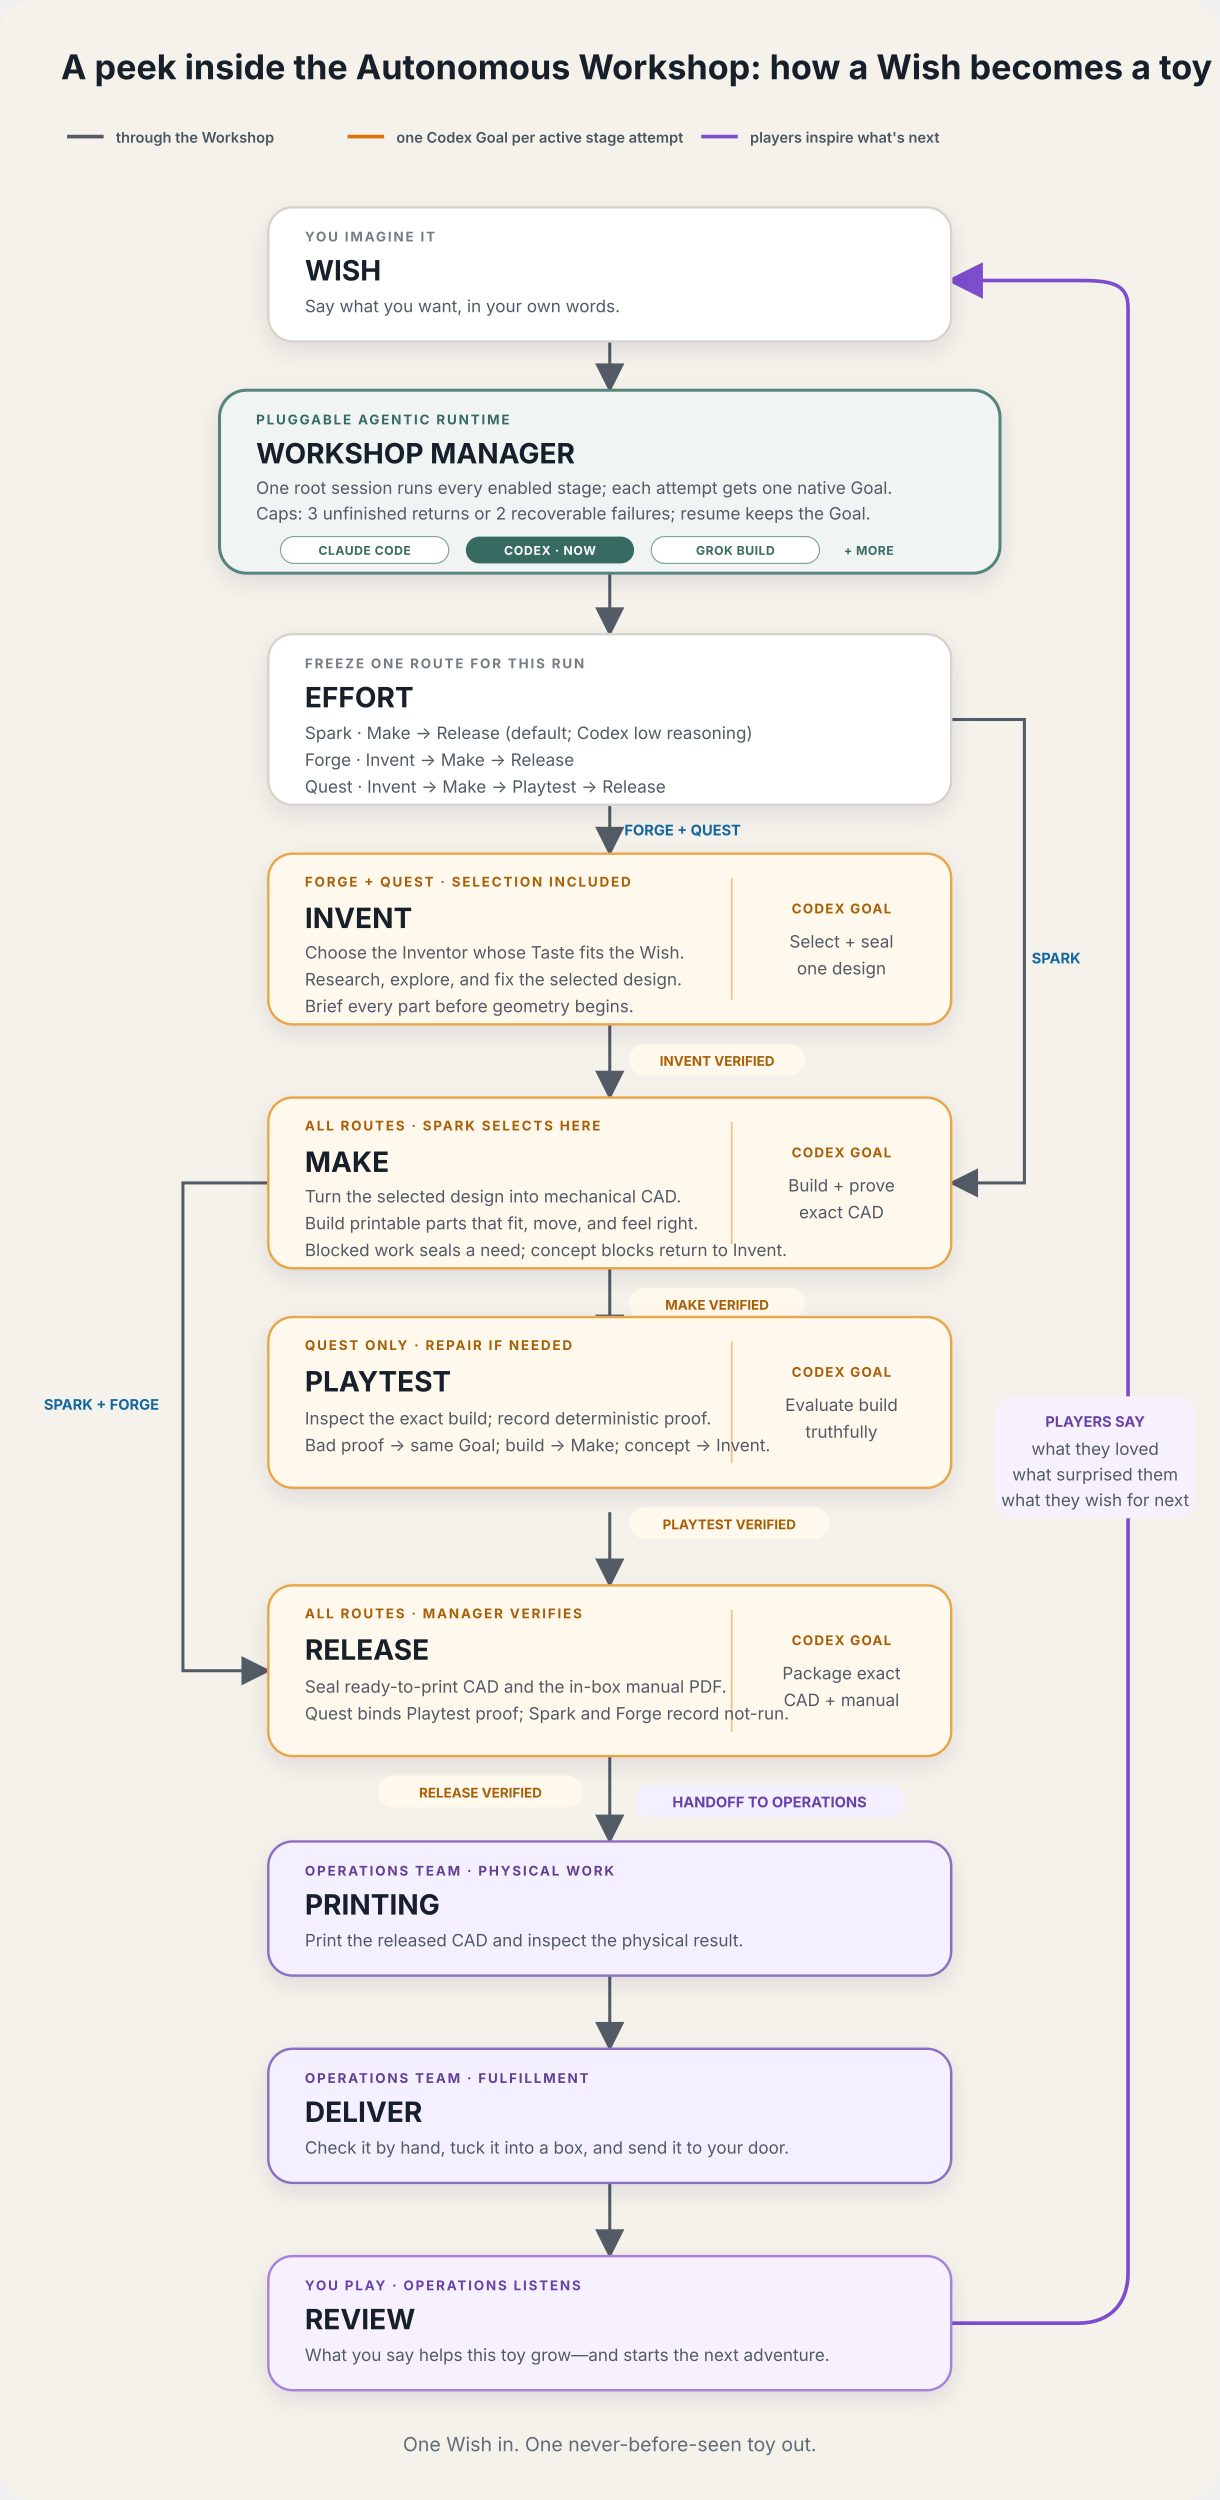
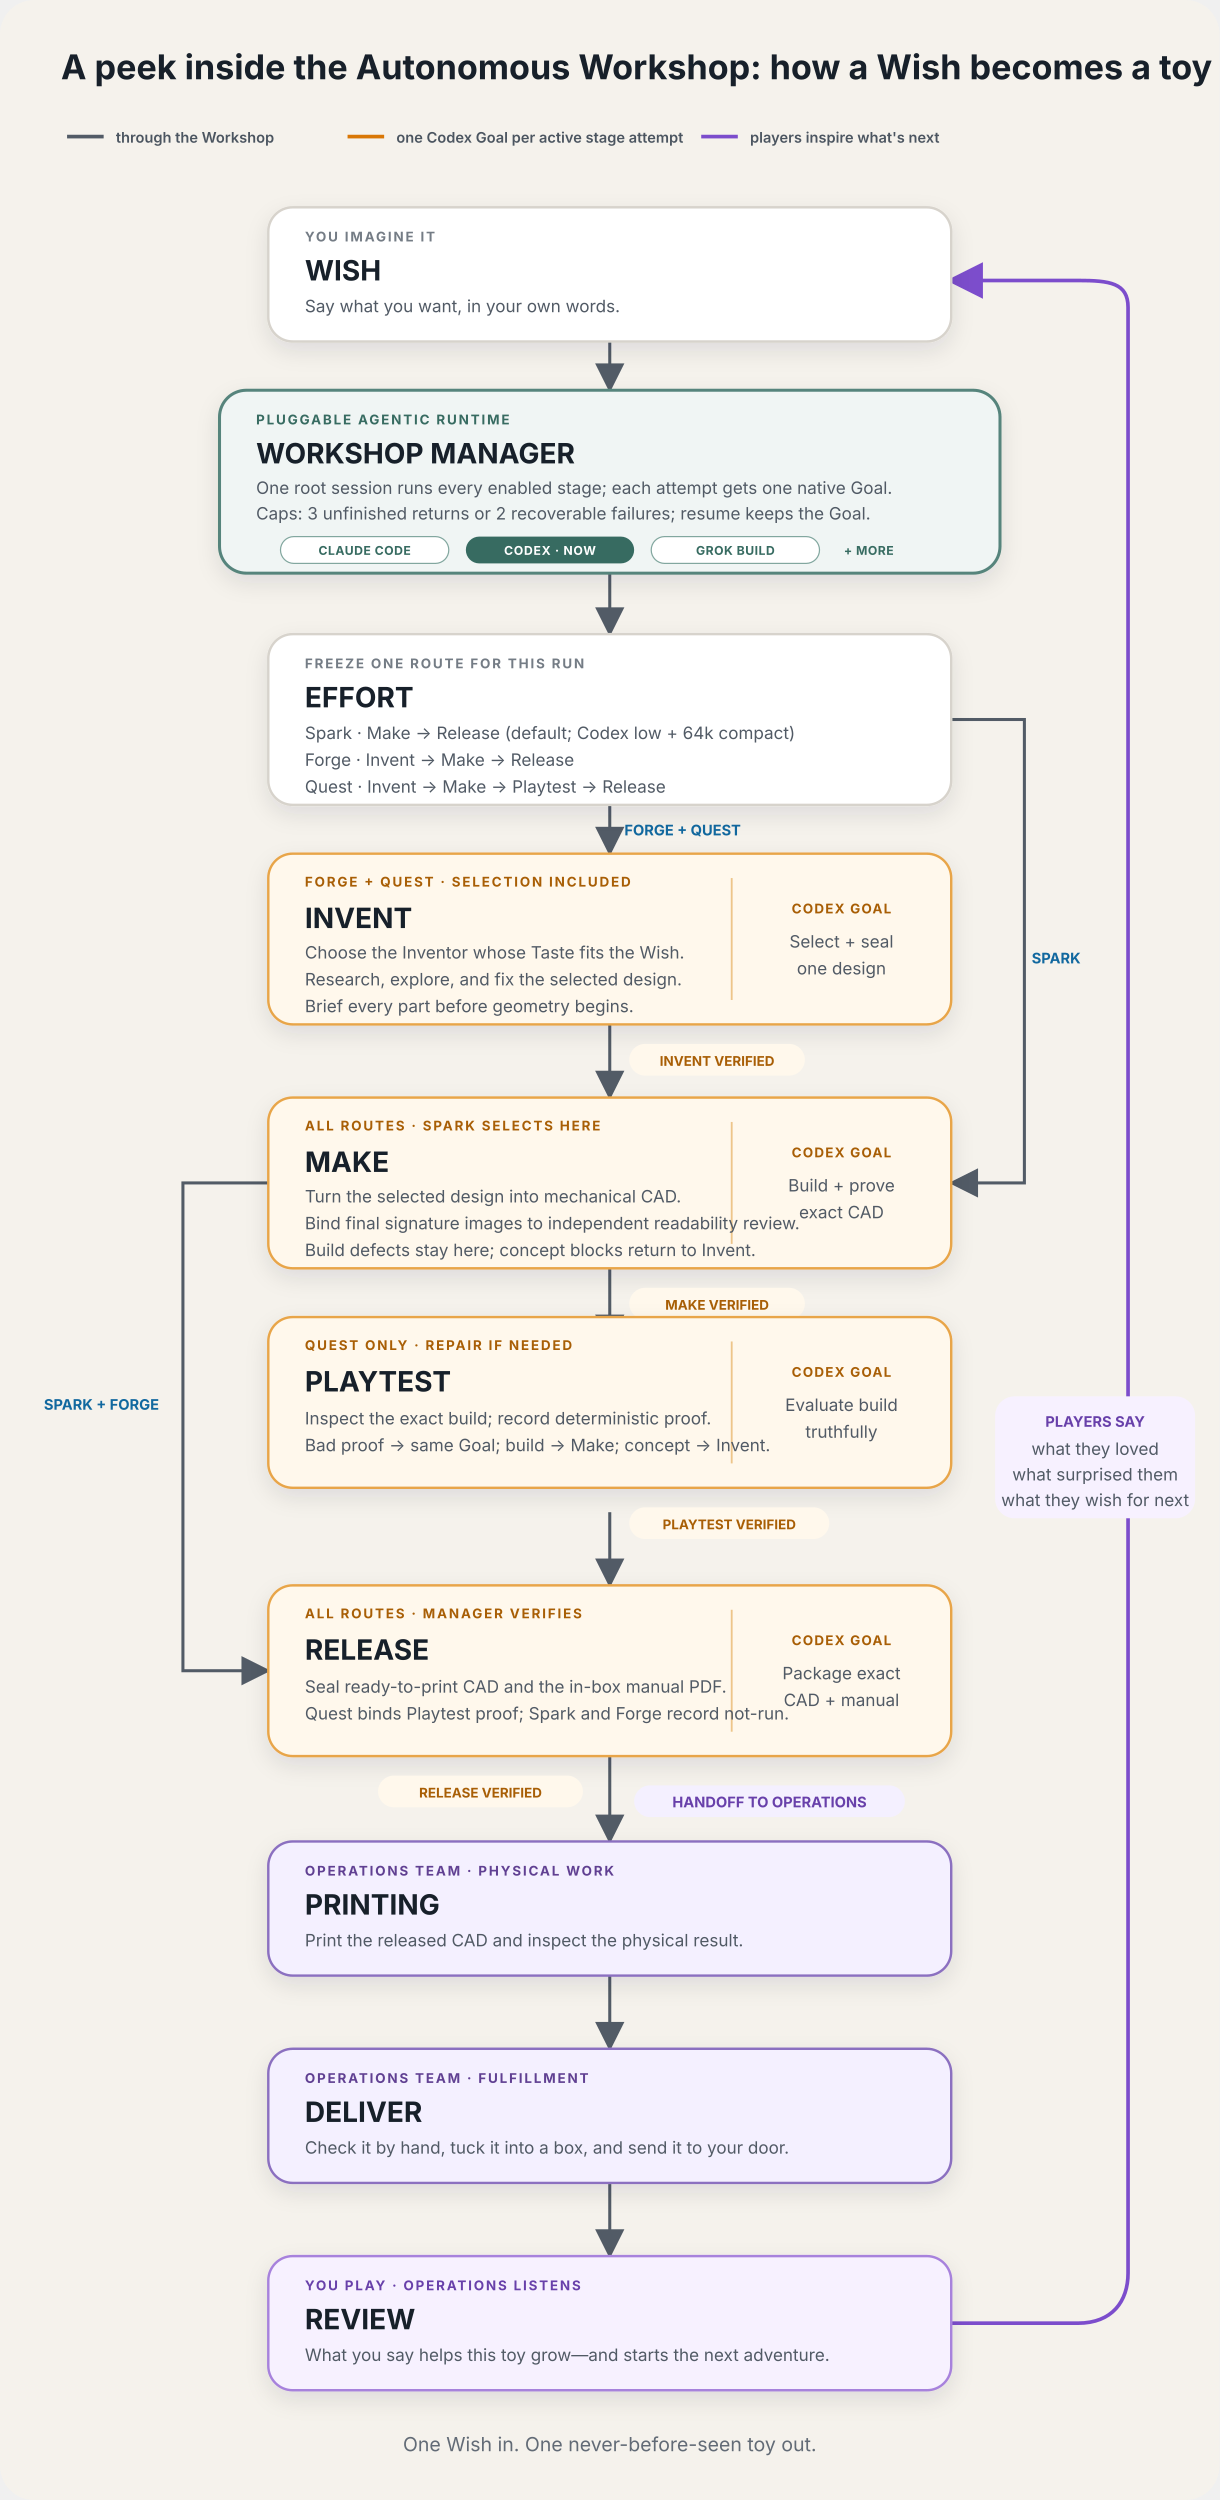
<svg xmlns="http://www.w3.org/2000/svg" viewBox="0 0 1000 2050" role="img" aria-labelledby="title description">
  <defs>
    <filter id="shadow" x="-20%" y="-20%" width="140%" height="160%">
      <feDropShadow dx="0" dy="7" stdDeviation="9" flood-color="#17202a" flood-opacity="0.10" />
    </filter>
    <marker id="arrow-main" viewBox="0 0 12 12" markerWidth="24" markerHeight="24" refX="11" refY="6" orient="auto" markerUnits="userSpaceOnUse" overflow="visible">
      <polygon points="0,0 12,6 0,12" fill="#525b66" />
    </marker>
    <marker id="arrow-ai" markerWidth="10" markerHeight="10" refX="8" refY="5" orient="auto" markerUnits="strokeWidth">
      <path d="M 0 0 L 10 5 L 0 10 z" fill="#1675b8" />
    </marker>
    <marker id="arrow-human" markerWidth="10" markerHeight="10" refX="8" refY="5" orient="auto" markerUnits="strokeWidth">
      <path d="M 0 0 L 10 5 L 0 10 z" fill="#7c4dcc" />
    </marker>
    <style>
      .title { font: 700 28px -apple-system, BlinkMacSystemFont, "Segoe UI", sans-serif; fill: #17202a; }
      .subtitle { font: 400 16px -apple-system, BlinkMacSystemFont, "Segoe UI", sans-serif; fill: #626b76; }
      .legend { font: 600 12px -apple-system, BlinkMacSystemFont, "Segoe UI", sans-serif; fill: #4b5560; }
      .node { fill: #ffffff; stroke: #d7d3cc; stroke-width: 2; }
      .node-manager { fill: #f0f5f4; stroke: #56847c; stroke-width: 2.5; }
      .node-internal { fill: #fff8ec; stroke: #e8a548; stroke-width: 2; }
      .node-ai { fill: #eef8ff; stroke: #67aee0; stroke-width: 2; }
      .node-human { fill: #f7f1ff; stroke: #a782dc; stroke-width: 2; }
      .node-ops { fill: #f4f0ff; stroke: #8b6fc0; stroke-width: 2; }
      .eyebrow { font: 700 11px -apple-system, BlinkMacSystemFont, "Segoe UI", sans-serif; letter-spacing: 1.5px; fill: #747c85; }
      .eyebrow-manager { fill: #376b61; }
      .eyebrow-internal { fill: #a85e05; }
      .eyebrow-ai { fill: #11689f; }
      .eyebrow-human { fill: #6840aa; }
      .eyebrow-ops { fill: #604092; }
      .heading { font: 700 23px -apple-system, BlinkMacSystemFont, "Segoe UI", sans-serif; fill: #17202a; }
      .body { font: 400 14px -apple-system, BlinkMacSystemFont, "Segoe UI", sans-serif; fill: #515a65; }
      .pill-now { fill: #376b61; }
      .pill-future { fill: #ffffff; stroke: #82a79f; stroke-width: 1; }
      .pill-now-text { font: 700 10px -apple-system, BlinkMacSystemFont, "Segoe UI", sans-serif; letter-spacing: 0.6px; fill: #ffffff; }
      .pill-future-text { font: 700 10px -apple-system, BlinkMacSystemFont, "Segoe UI", sans-serif; letter-spacing: 0.4px; fill: #376b61; }
      .goal-copy { font: 700 11px -apple-system, BlinkMacSystemFont, "Segoe UI", sans-serif; letter-spacing: 1px; fill: #a85e05; }
      .gate { font: 700 11px -apple-system, BlinkMacSystemFont, "Segoe UI", sans-serif; fill: #a85e05; }
      .gate-ai { font: 700 11px -apple-system, BlinkMacSystemFont, "Segoe UI", sans-serif; fill: #11689f; }
      .edge-label-ai { font: 700 12px -apple-system, BlinkMacSystemFont, "Segoe UI", sans-serif; fill: #11689f; }
      .edge-label-human { font: 700 12px -apple-system, BlinkMacSystemFont, "Segoe UI", sans-serif; fill: #6840aa; }
      .flow { fill: none; stroke: #525b66; stroke-width: 2.5; marker-end: url(#arrow-main); }
      .feedback-ai { fill: none; stroke: #1675b8; stroke-width: 3; marker-end: url(#arrow-ai); }
      .feedback-human { fill: none; stroke: #7c4dcc; stroke-width: 3; marker-end: url(#arrow-human); }
    </style>
  </defs>
  <rect width="1000" height="2050" rx="28" fill="#f5f2ec" />
  <text x="50" y="65" class="title">A peek inside the Autonomous Workshop: how a Wish becomes a toy</text>
  <g transform="translate(55 112)">
    <g>
      <line x1="0" y1="0" x2="30" y2="0" stroke="#525b66" stroke-width="3" />
      <text x="40" y="5" class="legend">through the Workshop</text>
    </g>
    <g transform="translate(230 0)">
      <line x1="0" y1="0" x2="30" y2="0" stroke="#d97706" stroke-width="3" />
      <text x="40" y="5" class="legend">one Codex Goal per active stage attempt</text>
    </g>
    <g transform="translate(520 0)">
      <line x1="0" y1="0" x2="30" y2="0" stroke="#7c4dcc" stroke-width="3" />
      <text x="40" y="5" class="legend">players inspire what's next</text>
    </g>
  </g>
  <path class="flow" d="M 500 280 V 320" />
  <path class="flow" d="M 500 470 V 520" />
  <path class="flow" d="M 500 660 V 700" />
  <path class="flow" d="M 500 840 V 900" />
  <path class="flow" d="M 500 1040 V 1100" />
  <path class="flow" d="M 500 1240 V 1300" />
  <path class="flow" d="M 500 1440 V 1510" />
  <path class="flow" d="M 500 1620 V 1680" />
  <path class="flow" d="M 500 1790 V 1850" />
  <path class="flow" d="M 780 590 H 840 V 970 H 780" />
  <path class="flow" d="M 220 970 H 150 V 1370 H 220" />
  <text x="846" y="790" class="edge-label-ai">SPARK</text>
  <text x="36" y="1156" class="edge-label-ai">SPARK + FORGE</text>
  <text x="512" y="685" class="edge-label-ai">FORGE + QUEST</text>
  <path class="feedback-human" d="M 780 1905 H 884 C 912 1905, 925 1887, 925 1864 V 252 C 925 232, 910 230, 884 230 H 782" />
  <g>
    <rect x="816" y="1145" width="164" height="100" rx="16" fill="#f7f1ff" />
    <text x="898" y="1170" text-anchor="middle" class="edge-label-human">PLAYERS SAY</text>
    <text x="898" y="1193" text-anchor="middle" class="body">what they loved</text>
    <text x="898" y="1214" text-anchor="middle" class="body">what surprised them</text>
    <text x="898" y="1235" text-anchor="middle" class="body">what they wish for next</text>
  </g>
  <g filter="url(#shadow)">
    <rect class="node" x="220" y="170" width="560" height="110" rx="20" />
  </g>
  <text x="250" y="198" class="eyebrow">YOU IMAGINE IT</text>
  <text x="250" y="230" class="heading">WISH</text>
  <text x="250" y="256" class="body">Say what you want, in your own words.</text>
  <g filter="url(#shadow)">
    <rect class="node-manager" x="180" y="320" width="640" height="150" rx="22" />
  </g>
  <text x="210" y="348" class="eyebrow eyebrow-manager">PLUGGABLE AGENTIC RUNTIME</text>
  <text x="210" y="380" class="heading">WORKSHOP MANAGER</text>
  <text x="210" y="405" class="body">One root session runs every enabled stage; each attempt gets one native Goal.</text>
  <text x="210" y="426" class="body">Caps: 3 unfinished returns or 2 recoverable failures; resume keeps the Goal.</text>
  <rect x="230" y="440" width="138" height="22" rx="11" class="pill-future" />
  <text x="299" y="455" text-anchor="middle" class="pill-future-text">CLAUDE CODE</text>
  <rect x="382" y="440" width="138" height="22" rx="11" class="pill-now" />
  <text x="451" y="455" text-anchor="middle" class="pill-now-text">CODEX · NOW</text>
  <rect x="534" y="440" width="138" height="22" rx="11" class="pill-future" />
  <text x="603" y="455" text-anchor="middle" class="pill-future-text">GROK BUILD</text>
  <text x="692" y="455" class="pill-future-text">+ MORE</text>
  <g filter="url(#shadow)">
    <rect class="node" x="220" y="520" width="560" height="140" rx="20" />
  </g>
  <text x="250" y="548" class="eyebrow">FREEZE ONE ROUTE FOR THIS RUN</text>
  <text x="250" y="580" class="heading">EFFORT</text>
-   <text x="250" y="606" class="body">Spark · Make → Release (default; Codex low reasoning)</text>
+   <text x="250" y="606" class="body">Spark · Make → Release (default; Codex low + 64k compact)</text>
  <text x="250" y="628" class="body">Forge · Invent → Make → Release</text>
  <text x="250" y="650" class="body">Quest · Invent → Make → Playtest → Release</text>
  <g filter="url(#shadow)">
    <rect class="node-internal" x="220" y="700" width="560" height="140" rx="20" />
  </g>
  <line x1="600" y1="720" x2="600" y2="820" stroke="#edc58a" stroke-width="1.5" />
  <text x="250" y="727" class="eyebrow eyebrow-internal">FORGE + QUEST · SELECTION INCLUDED</text>
  <text x="250" y="761" class="heading">INVENT</text>
  <text x="250" y="786" class="body">Choose the Inventor whose Taste fits the Wish.</text>
  <text x="250" y="808" class="body">Research, explore, and fix the selected design.</text>
  <text x="250" y="830" class="body">Brief every part before geometry begins.</text>
  <text x="690" y="749" text-anchor="middle" class="goal-copy">CODEX GOAL</text>
  <text x="690" y="777" text-anchor="middle" class="body">Select + seal</text>
  <text x="690" y="799" text-anchor="middle" class="body">one design</text>
  <rect x="516" y="856" width="144" height="26" rx="13" fill="#fff8ec" />
  <text x="588" y="874" text-anchor="middle" class="gate">INVENT VERIFIED</text>
  <g filter="url(#shadow)">
    <rect class="node-internal" x="220" y="900" width="560" height="140" rx="20" />
  </g>
  <line x1="600" y1="920" x2="600" y2="1020" stroke="#edc58a" stroke-width="1.5" />
  <text x="250" y="927" class="eyebrow eyebrow-internal">ALL ROUTES · SPARK SELECTS HERE</text>
  <text x="250" y="961" class="heading">MAKE</text>
  <text x="250" y="986" class="body">Turn the selected design into mechanical CAD.</text>
-   <text x="250" y="1008" class="body">Build printable parts that fit, move, and feel right.</text>
-   <text x="250" y="1030" class="body">Blocked work seals a need; concept blocks return to Invent.</text>
+   <text x="250" y="1008" class="body">Bind final signature images to independent readability review.</text>
+   <text x="250" y="1030" class="body">Build defects stay here; concept blocks return to Invent.</text>
  <text x="690" y="949" text-anchor="middle" class="goal-copy">CODEX GOAL</text>
  <text x="690" y="977" text-anchor="middle" class="body">Build + prove</text>
  <text x="690" y="999" text-anchor="middle" class="body">exact CAD</text>
  <rect x="516" y="1056" width="144" height="26" rx="13" fill="#fff8ec" />
  <text x="588" y="1074" text-anchor="middle" class="gate">MAKE VERIFIED</text>
  <g filter="url(#shadow)">
    <rect class="node-internal" x="220" y="1080" width="560" height="140" rx="20" />
  </g>
  <line x1="600" y1="1100" x2="600" y2="1200" stroke="#edc58a" stroke-width="1.5" />
  <text x="250" y="1107" class="eyebrow eyebrow-internal">QUEST ONLY · REPAIR IF NEEDED</text>
  <text x="250" y="1141" class="heading">PLAYTEST</text>
  <text x="250" y="1168" class="body">Inspect the exact build; record deterministic proof.</text>
  <text x="250" y="1190" class="body">Bad proof → same Goal; build → Make; concept → Invent.</text>
  <text x="690" y="1129" text-anchor="middle" class="goal-copy">CODEX GOAL</text>
  <text x="690" y="1157" text-anchor="middle" class="body">Evaluate build</text>
  <text x="690" y="1179" text-anchor="middle" class="body">truthfully</text>
  <rect x="516" y="1236" width="164" height="26" rx="13" fill="#fff8ec" />
  <text x="598" y="1254" text-anchor="middle" class="gate">PLAYTEST VERIFIED</text>
  <g filter="url(#shadow)">
    <rect class="node-internal" x="220" y="1300" width="560" height="140" rx="20" />
  </g>
  <line x1="600" y1="1320" x2="600" y2="1420" stroke="#edc58a" stroke-width="1.5" />
  <text x="250" y="1327" class="eyebrow eyebrow-internal">ALL ROUTES · MANAGER VERIFIES</text>
  <text x="250" y="1361" class="heading">RELEASE</text>
  <text x="250" y="1388" class="body">Seal ready-to-print CAD and the in-box manual PDF.</text>
  <text x="250" y="1410" class="body">Quest binds Playtest proof; Spark and Forge record not-run.</text>
  <text x="690" y="1349" text-anchor="middle" class="goal-copy">CODEX GOAL</text>
  <text x="690" y="1377" text-anchor="middle" class="body">Package exact</text>
  <text x="690" y="1399" text-anchor="middle" class="body">CAD + manual</text>
  <rect x="310" y="1456" width="168" height="26" rx="13" fill="#fff8ec" />
  <text x="394" y="1474" text-anchor="middle" class="gate">RELEASE VERIFIED</text>
  <rect x="520" y="1464" width="222" height="26" rx="13" fill="#f4f0ff" />
  <text x="631" y="1482" text-anchor="middle" class="edge-label-human">HANDOFF TO OPERATIONS</text>
  <g filter="url(#shadow)">
    <rect class="node-ops" x="220" y="1510" width="560" height="110" rx="20" />
  </g>
  <text x="250" y="1538" class="eyebrow eyebrow-ops">OPERATIONS TEAM · PHYSICAL WORK</text>
  <text x="250" y="1570" class="heading">PRINTING</text>
  <text x="250" y="1596" class="body">Print the released CAD and inspect the physical result.</text>
  <g filter="url(#shadow)">
    <rect class="node-ops" x="220" y="1680" width="560" height="110" rx="20" />
  </g>
  <text x="250" y="1708" class="eyebrow eyebrow-ops">OPERATIONS TEAM · FULFILLMENT</text>
  <text x="250" y="1740" class="heading">DELIVER</text>
  <text x="250" y="1766" class="body">Check it by hand, tuck it into a box, and send it to your door.</text>
  <g filter="url(#shadow)">
    <rect class="node-human" x="220" y="1850" width="560" height="110" rx="20" />
  </g>
  <text x="250" y="1878" class="eyebrow eyebrow-human">YOU PLAY · OPERATIONS LISTENS</text>
  <text x="250" y="1910" class="heading">REVIEW</text>
  <text x="250" y="1936" class="body">What you say helps this toy grow—and starts the next adventure.</text>
  <text x="500" y="2010" text-anchor="middle" class="subtitle">One Wish in. One never-before-seen toy out.</text>
</svg>
